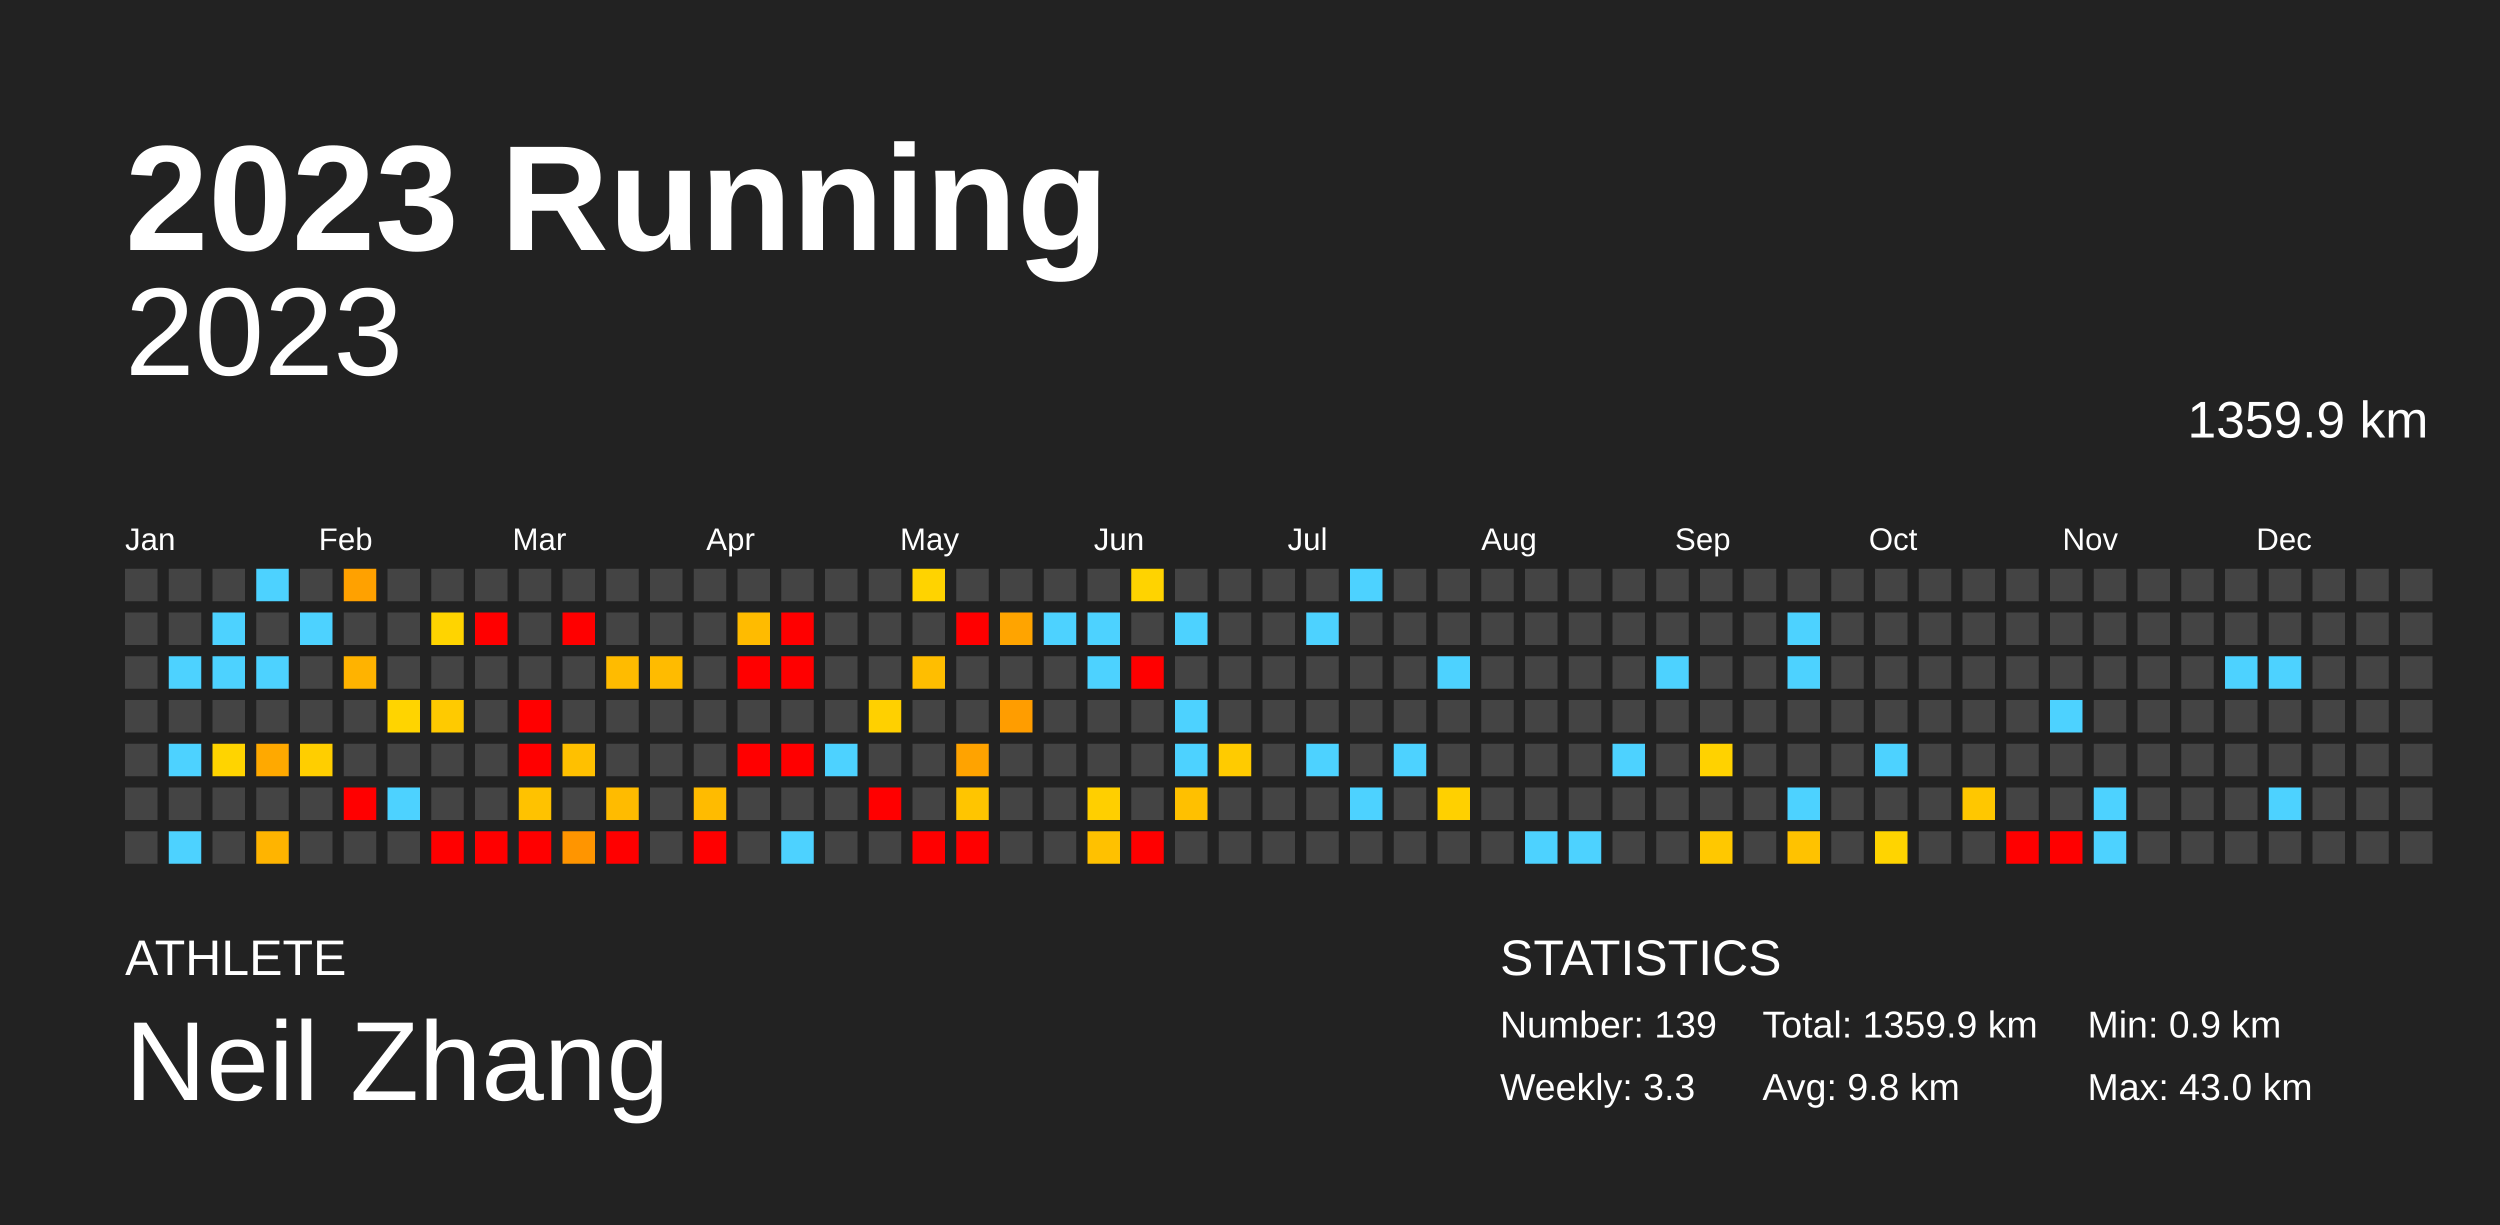
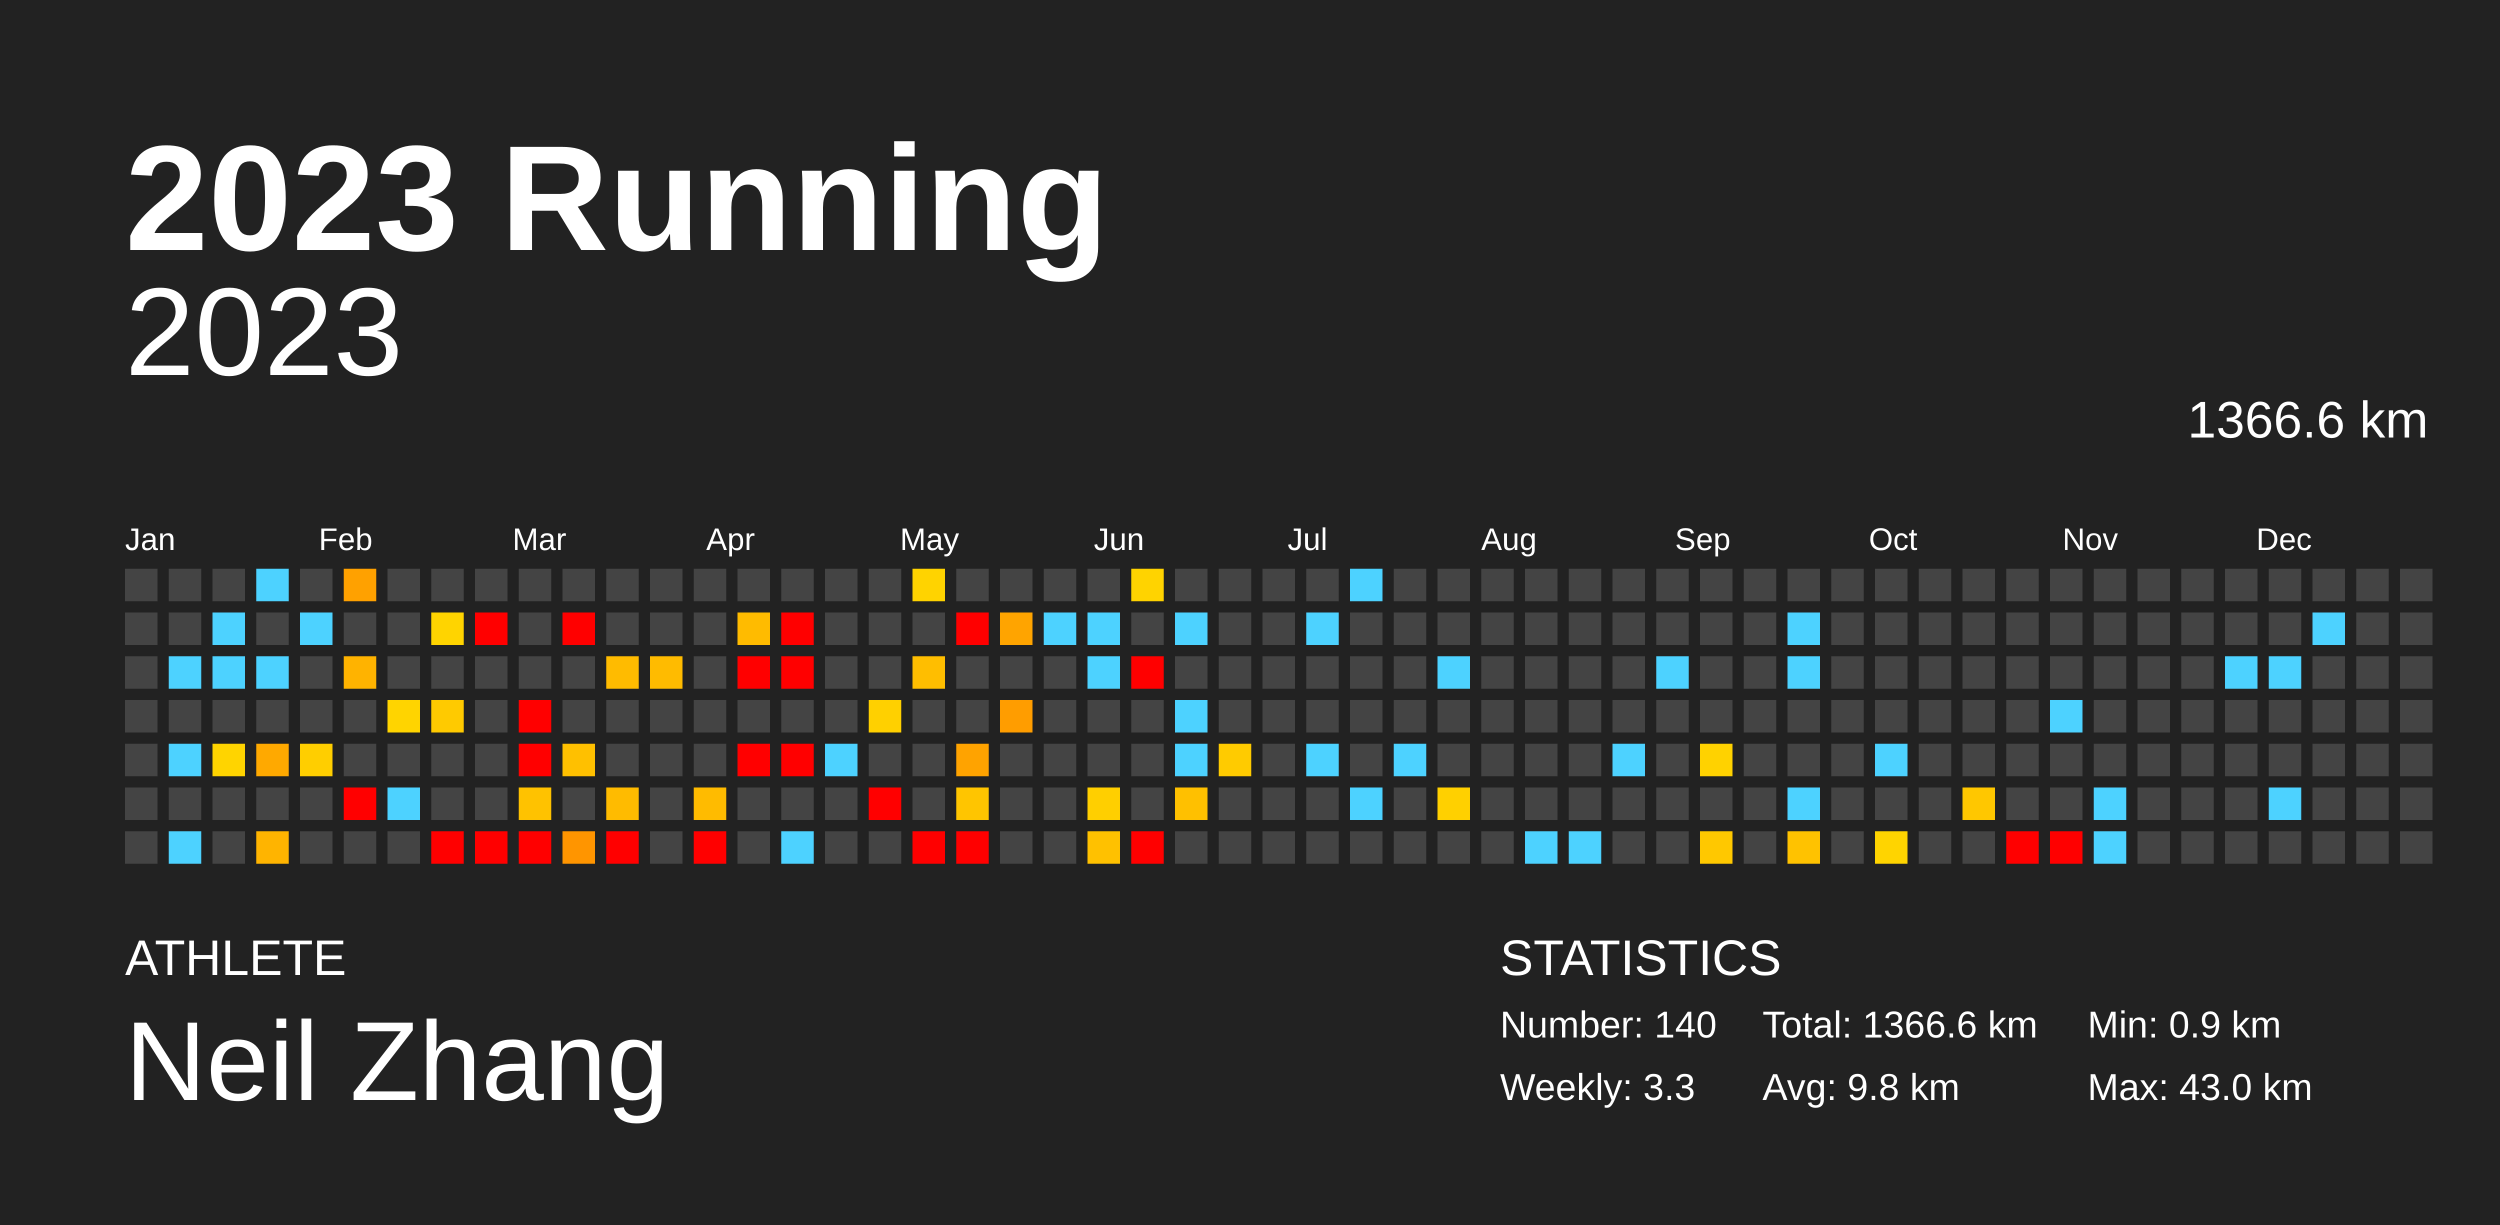
<svg xmlns="http://www.w3.org/2000/svg" baseProfile="full" height="98mm" version="1.1" viewBox="0,0,200,98" width="200mm">
  <defs />
  <rect fill="#222222" height="98" width="200" x="0" y="0" />
  <text fill="#FFFFFF" style="font-size:12px; font-family:Arial; font-weight:bold;" x="10" y="20">2023 Running</text>
  <text fill="#FFFFFF" style="font-size:4px; font-family:Arial" x="10" y="78">ATHLETE</text>
  <text fill="#FFFFFF" style="font-size:9px; font-family:Arial" x="10" y="88">Neil Zhang</text>
  <text fill="#FFFFFF" style="font-size:4px; font-family:Arial" x="120" y="78">STATISTICS</text>
-   <text fill="#FFFFFF" style="font-size:3px; font-family:Arial" x="120" y="83">Number: 139</text>
+   <text fill="#FFFFFF" style="font-size:3px; font-family:Arial" x="120" y="83">Number: 140</text>
  <text fill="#FFFFFF" style="font-size:3px; font-family:Arial" x="120" y="88">Weekly: 3.3</text>
-   <text fill="#FFFFFF" style="font-size:3px; font-family:Arial" x="141" y="83">Total: 1359.9 km</text>
+   <text fill="#FFFFFF" style="font-size:3px; font-family:Arial" x="141" y="83">Total: 1366.6 km</text>
  <text fill="#FFFFFF" style="font-size:3px; font-family:Arial" x="141" y="88">Avg: 9.8 km</text>
  <text fill="#FFFFFF" style="font-size:3px; font-family:Arial" x="167" y="83">Min: 0.9 km</text>
  <text fill="#FFFFFF" style="font-size:3px; font-family:Arial" x="167" y="88">Max: 43.0 km</text>
  <text alignment-baseline="hanging" fill="#FFFFFF" style="font-size:10.0px; font-family:Arial;" x="10" y="30">2023</text>
-   <text alignment-baseline="hanging" fill="#FFFFFF" style="font-size:4.125px; font-family:Arial;" x="175" y="35">1359.9 km</text>
+   <text alignment-baseline="hanging" fill="#FFFFFF" style="font-size:4.125px; font-family:Arial;" x="175" y="35">1366.6 km</text>
  <text fill="#FFFFFF" style="font-size:2.5px; font-family:Arial" x="10.0" y="44">Jan</text>
  <text fill="#FFFFFF" style="font-size:2.5px; font-family:Arial" x="25.5" y="44">Feb</text>
  <text fill="#FFFFFF" style="font-size:2.5px; font-family:Arial" x="41.0" y="44">Mar</text>
  <text fill="#FFFFFF" style="font-size:2.5px; font-family:Arial" x="56.5" y="44">Apr</text>
  <text fill="#FFFFFF" style="font-size:2.5px; font-family:Arial" x="72.0" y="44">May</text>
  <text fill="#FFFFFF" style="font-size:2.5px; font-family:Arial" x="87.5" y="44">Jun</text>
  <text fill="#FFFFFF" style="font-size:2.5px; font-family:Arial" x="103.0" y="44">Jul</text>
  <text fill="#FFFFFF" style="font-size:2.5px; font-family:Arial" x="118.5" y="44">Aug</text>
  <text fill="#FFFFFF" style="font-size:2.5px; font-family:Arial" x="134.0" y="44">Sep</text>
  <text fill="#FFFFFF" style="font-size:2.5px; font-family:Arial" x="149.5" y="44">Oct</text>
  <text fill="#FFFFFF" style="font-size:2.5px; font-family:Arial" x="165.0" y="44">Nov</text>
  <text fill="#FFFFFF" style="font-size:2.5px; font-family:Arial" x="180.5" y="44">Dec</text>
  <rect fill="#444444" height="2.6" width="2.6" x="10.0" y="45.5" />
  <rect fill="#444444" height="2.6" width="2.6" x="10.0" y="49.0" />
  <rect fill="#444444" height="2.6" width="2.6" x="10.0" y="52.5" />
  <rect fill="#444444" height="2.6" width="2.6" x="10.0" y="56.0" />
  <rect fill="#444444" height="2.6" width="2.6" x="10.0" y="59.5" />
  <rect fill="#444444" height="2.6" width="2.6" x="10.0" y="63.0" />
  <rect fill="#444444" height="2.6" width="2.6" x="10.0" y="66.5" />
  <rect fill="#444444" height="2.6" width="2.6" x="13.5" y="45.5" />
  <rect fill="#444444" height="2.6" width="2.6" x="13.5" y="49.0" />
  <rect fill="#4dd2ff" height="2.6" width="2.6" x="13.5" y="52.5" />
  <rect fill="#444444" height="2.6" width="2.6" x="13.5" y="56.0" />
  <rect fill="#4dd2ff" height="2.6" width="2.6" x="13.5" y="59.5" />
  <rect fill="#444444" height="2.6" width="2.6" x="13.5" y="63.0" />
  <rect fill="#4dd2ff" height="2.6" width="2.6" x="13.5" y="66.5" />
  <rect fill="#444444" height="2.6" width="2.6" x="17.0" y="45.5" />
  <rect fill="#4dd2ff" height="2.6" width="2.6" x="17.0" y="49.0" />
  <rect fill="#4dd2ff" height="2.6" width="2.6" x="17.0" y="52.5" />
  <rect fill="#444444" height="2.6" width="2.6" x="17.0" y="56.0" />
  <rect fill="#ffd400" height="2.6" width="2.6" x="17.0" y="59.5" />
  <rect fill="#444444" height="2.6" width="2.6" x="17.0" y="63.0" />
  <rect fill="#444444" height="2.6" width="2.6" x="17.0" y="66.5" />
  <rect fill="#4dd2ff" height="2.6" width="2.6" x="20.5" y="45.5" />
  <rect fill="#444444" height="2.6" width="2.6" x="20.5" y="49.0" />
  <rect fill="#4dd2ff" height="2.6" width="2.6" x="20.5" y="52.5" />
  <rect fill="#444444" height="2.6" width="2.6" x="20.5" y="56.0" />
  <rect fill="#ffa900" height="2.6" width="2.6" x="20.5" y="59.5" />
  <rect fill="#444444" height="2.6" width="2.6" x="20.5" y="63.0" />
  <rect fill="#ffb400" height="2.6" width="2.6" x="20.5" y="66.5" />
  <rect fill="#444444" height="2.6" width="2.6" x="24.0" y="45.5" />
  <rect fill="#4dd2ff" height="2.6" width="2.6" x="24.0" y="49.0" />
  <rect fill="#444444" height="2.6" width="2.6" x="24.0" y="52.5" />
  <rect fill="#444444" height="2.6" width="2.6" x="24.0" y="56.0" />
  <rect fill="#ffce00" height="2.6" width="2.6" x="24.0" y="59.5" />
  <rect fill="#444444" height="2.6" width="2.6" x="24.0" y="63.0" />
  <rect fill="#444444" height="2.6" width="2.6" x="24.0" y="66.5" />
  <rect fill="#ffa100" height="2.6" width="2.6" x="27.5" y="45.5" />
  <rect fill="#444444" height="2.6" width="2.6" x="27.5" y="49.0" />
  <rect fill="#ffb300" height="2.6" width="2.6" x="27.5" y="52.5" />
  <rect fill="#444444" height="2.6" width="2.6" x="27.5" y="56.0" />
  <rect fill="#444444" height="2.6" width="2.6" x="27.5" y="59.5" />
  <rect fill="red" height="2.6" width="2.6" x="27.5" y="63.0" />
  <rect fill="#444444" height="2.6" width="2.6" x="27.5" y="66.5" />
  <rect fill="#444444" height="2.6" width="2.6" x="31.0" y="45.5" />
  <rect fill="#444444" height="2.6" width="2.6" x="31.0" y="49.0" />
  <rect fill="#444444" height="2.6" width="2.6" x="31.0" y="52.5" />
  <rect fill="#ffd400" height="2.6" width="2.6" x="31.0" y="56.0" />
  <rect fill="#444444" height="2.6" width="2.6" x="31.0" y="59.5" />
  <rect fill="#4dd2ff" height="2.6" width="2.6" x="31.0" y="63.0" />
  <rect fill="#444444" height="2.6" width="2.6" x="31.0" y="66.5" />
  <rect fill="#444444" height="2.6" width="2.6" x="34.5" y="45.5" />
  <rect fill="#ffd400" height="2.6" width="2.6" x="34.5" y="49.0" />
  <rect fill="#444444" height="2.6" width="2.6" x="34.5" y="52.5" />
  <rect fill="#ffca00" height="2.6" width="2.6" x="34.5" y="56.0" />
  <rect fill="#444444" height="2.6" width="2.6" x="34.5" y="59.5" />
  <rect fill="#444444" height="2.6" width="2.6" x="34.5" y="63.0" />
  <rect fill="red" height="2.6" width="2.6" x="34.5" y="66.5" />
  <rect fill="#444444" height="2.6" width="2.6" x="38.0" y="45.5" />
  <rect fill="red" height="2.6" width="2.6" x="38.0" y="49.0" />
  <rect fill="#444444" height="2.6" width="2.6" x="38.0" y="52.5" />
  <rect fill="#444444" height="2.6" width="2.6" x="38.0" y="56.0" />
  <rect fill="#444444" height="2.6" width="2.6" x="38.0" y="59.5" />
  <rect fill="#444444" height="2.6" width="2.6" x="38.0" y="63.0" />
  <rect fill="red" height="2.6" width="2.6" x="38.0" y="66.5" />
  <rect fill="#444444" height="2.6" width="2.6" x="41.5" y="45.5" />
  <rect fill="#444444" height="2.6" width="2.6" x="41.5" y="49.0" />
  <rect fill="#444444" height="2.6" width="2.6" x="41.5" y="52.5" />
  <rect fill="red" height="2.6" width="2.6" x="41.5" y="56.0" />
  <rect fill="red" height="2.6" width="2.6" x="41.5" y="59.5" />
  <rect fill="#ffc200" height="2.6" width="2.6" x="41.5" y="63.0" />
  <rect fill="red" height="2.6" width="2.6" x="41.5" y="66.5" />
  <rect fill="#444444" height="2.6" width="2.6" x="45.0" y="45.5" />
  <rect fill="red" height="2.6" width="2.6" x="45.0" y="49.0" />
  <rect fill="#444444" height="2.6" width="2.6" x="45.0" y="52.5" />
  <rect fill="#444444" height="2.6" width="2.6" x="45.0" y="56.0" />
  <rect fill="#ffc000" height="2.6" width="2.6" x="45.0" y="59.5" />
  <rect fill="#444444" height="2.6" width="2.6" x="45.0" y="63.0" />
  <rect fill="#ff9500" height="2.6" width="2.6" x="45.0" y="66.5" />
  <rect fill="#444444" height="2.6" width="2.6" x="48.5" y="45.5" />
  <rect fill="#444444" height="2.6" width="2.6" x="48.5" y="49.0" />
  <rect fill="#ffbb00" height="2.6" width="2.6" x="48.5" y="52.5" />
  <rect fill="#444444" height="2.6" width="2.6" x="48.5" y="56.0" />
  <rect fill="#444444" height="2.6" width="2.6" x="48.5" y="59.5" />
  <rect fill="#ffbb00" height="2.6" width="2.6" x="48.5" y="63.0" />
  <rect fill="red" height="2.6" width="2.6" x="48.5" y="66.5" />
  <rect fill="#444444" height="2.6" width="2.6" x="52.0" y="45.5" />
  <rect fill="#444444" height="2.6" width="2.6" x="52.0" y="49.0" />
  <rect fill="#ffbb00" height="2.6" width="2.6" x="52.0" y="52.5" />
  <rect fill="#444444" height="2.6" width="2.6" x="52.0" y="56.0" />
  <rect fill="#444444" height="2.6" width="2.6" x="52.0" y="59.5" />
  <rect fill="#444444" height="2.6" width="2.6" x="52.0" y="63.0" />
  <rect fill="#444444" height="2.6" width="2.6" x="52.0" y="66.5" />
  <rect fill="#444444" height="2.6" width="2.6" x="55.5" y="45.5" />
  <rect fill="#444444" height="2.6" width="2.6" x="55.5" y="49.0" />
  <rect fill="#444444" height="2.6" width="2.6" x="55.5" y="52.5" />
  <rect fill="#444444" height="2.6" width="2.6" x="55.5" y="56.0" />
  <rect fill="#444444" height="2.6" width="2.6" x="55.5" y="59.5" />
  <rect fill="#ffbb00" height="2.6" width="2.6" x="55.5" y="63.0" />
  <rect fill="red" height="2.6" width="2.6" x="55.5" y="66.5" />
  <rect fill="#444444" height="2.6" width="2.6" x="59.0" y="45.5" />
  <rect fill="#ffbb00" height="2.6" width="2.6" x="59.0" y="49.0" />
  <rect fill="red" height="2.6" width="2.6" x="59.0" y="52.5" />
  <rect fill="#444444" height="2.6" width="2.6" x="59.0" y="56.0" />
  <rect fill="red" height="2.6" width="2.6" x="59.0" y="59.5" />
  <rect fill="#444444" height="2.6" width="2.6" x="59.0" y="63.0" />
  <rect fill="#444444" height="2.6" width="2.6" x="59.0" y="66.5" />
  <rect fill="#444444" height="2.6" width="2.6" x="62.5" y="45.5" />
  <rect fill="red" height="2.6" width="2.6" x="62.5" y="49.0" />
  <rect fill="red" height="2.6" width="2.6" x="62.5" y="52.5" />
  <rect fill="#444444" height="2.6" width="2.6" x="62.5" y="56.0" />
  <rect fill="red" height="2.6" width="2.6" x="62.5" y="59.5" />
  <rect fill="#444444" height="2.6" width="2.6" x="62.5" y="63.0" />
  <rect fill="#4dd2ff" height="2.6" width="2.6" x="62.5" y="66.5" />
  <rect fill="#444444" height="2.6" width="2.6" x="66.0" y="45.5" />
  <rect fill="#444444" height="2.6" width="2.6" x="66.0" y="49.0" />
  <rect fill="#444444" height="2.6" width="2.6" x="66.0" y="52.5" />
  <rect fill="#444444" height="2.6" width="2.6" x="66.0" y="56.0" />
  <rect fill="#4dd2ff" height="2.6" width="2.6" x="66.0" y="59.5" />
  <rect fill="#444444" height="2.6" width="2.6" x="66.0" y="63.0" />
  <rect fill="#444444" height="2.6" width="2.6" x="66.0" y="66.5" />
  <rect fill="#444444" height="2.6" width="2.6" x="69.5" y="45.5" />
  <rect fill="#444444" height="2.6" width="2.6" x="69.5" y="49.0" />
  <rect fill="#444444" height="2.6" width="2.6" x="69.5" y="52.5" />
  <rect fill="#ffd000" height="2.6" width="2.6" x="69.5" y="56.0" />
  <rect fill="#444444" height="2.6" width="2.6" x="69.5" y="59.5" />
  <rect fill="red" height="2.6" width="2.6" x="69.5" y="63.0" />
  <rect fill="#444444" height="2.6" width="2.6" x="69.5" y="66.5" />
  <rect fill="#ffd300" height="2.6" width="2.6" x="73.0" y="45.5" />
  <rect fill="#444444" height="2.6" width="2.6" x="73.0" y="49.0" />
  <rect fill="#ffbe00" height="2.6" width="2.6" x="73.0" y="52.5" />
  <rect fill="#444444" height="2.6" width="2.6" x="73.0" y="56.0" />
  <rect fill="#444444" height="2.6" width="2.6" x="73.0" y="59.5" />
  <rect fill="#444444" height="2.6" width="2.6" x="73.0" y="63.0" />
  <rect fill="red" height="2.6" width="2.6" x="73.0" y="66.5" />
  <rect fill="#444444" height="2.6" width="2.6" x="76.5" y="45.5" />
  <rect fill="red" height="2.6" width="2.6" x="76.5" y="49.0" />
  <rect fill="#444444" height="2.6" width="2.6" x="76.5" y="52.5" />
  <rect fill="#444444" height="2.6" width="2.6" x="76.5" y="56.0" />
  <rect fill="#ffa300" height="2.6" width="2.6" x="76.5" y="59.5" />
  <rect fill="#ffc500" height="2.6" width="2.6" x="76.5" y="63.0" />
  <rect fill="red" height="2.6" width="2.6" x="76.5" y="66.5" />
  <rect fill="#444444" height="2.6" width="2.6" x="80.0" y="45.5" />
  <rect fill="#ffa400" height="2.6" width="2.6" x="80.0" y="49.0" />
  <rect fill="#444444" height="2.6" width="2.6" x="80.0" y="52.5" />
  <rect fill="#ff9d00" height="2.6" width="2.6" x="80.0" y="56.0" />
  <rect fill="#444444" height="2.6" width="2.6" x="80.0" y="59.5" />
  <rect fill="#444444" height="2.6" width="2.6" x="80.0" y="63.0" />
  <rect fill="#444444" height="2.6" width="2.6" x="80.0" y="66.5" />
  <rect fill="#444444" height="2.6" width="2.6" x="83.5" y="45.5" />
  <rect fill="#4dd2ff" height="2.6" width="2.6" x="83.5" y="49.0" />
  <rect fill="#444444" height="2.6" width="2.6" x="83.5" y="52.5" />
  <rect fill="#444444" height="2.6" width="2.6" x="83.5" y="56.0" />
  <rect fill="#444444" height="2.6" width="2.6" x="83.5" y="59.5" />
  <rect fill="#444444" height="2.6" width="2.6" x="83.5" y="63.0" />
  <rect fill="#444444" height="2.6" width="2.6" x="83.5" y="66.5" />
  <rect fill="#444444" height="2.6" width="2.6" x="87.0" y="45.5" />
  <rect fill="#4dd2ff" height="2.6" width="2.6" x="87.0" y="49.0" />
  <rect fill="#4dd2ff" height="2.6" width="2.6" x="87.0" y="52.5" />
  <rect fill="#444444" height="2.6" width="2.6" x="87.0" y="56.0" />
  <rect fill="#444444" height="2.6" width="2.6" x="87.0" y="59.5" />
  <rect fill="#ffcf00" height="2.6" width="2.6" x="87.0" y="63.0" />
  <rect fill="#ffc100" height="2.6" width="2.6" x="87.0" y="66.5" />
  <rect fill="#ffd300" height="2.6" width="2.6" x="90.5" y="45.5" />
  <rect fill="#444444" height="2.6" width="2.6" x="90.5" y="49.0" />
  <rect fill="red" height="2.6" width="2.6" x="90.5" y="52.5" />
  <rect fill="#444444" height="2.6" width="2.6" x="90.5" y="56.0" />
  <rect fill="#444444" height="2.6" width="2.6" x="90.5" y="59.5" />
  <rect fill="#444444" height="2.6" width="2.6" x="90.5" y="63.0" />
  <rect fill="red" height="2.6" width="2.6" x="90.5" y="66.5" />
  <rect fill="#444444" height="2.6" width="2.6" x="94.0" y="45.5" />
  <rect fill="#4dd2ff" height="2.6" width="2.6" x="94.0" y="49.0" />
  <rect fill="#444444" height="2.6" width="2.6" x="94.0" y="52.5" />
  <rect fill="#4dd2ff" height="2.6" width="2.6" x="94.0" y="56.0" />
  <rect fill="#4dd2ff" height="2.6" width="2.6" x="94.0" y="59.5" />
  <rect fill="#ffc000" height="2.6" width="2.6" x="94.0" y="63.0" />
  <rect fill="#444444" height="2.6" width="2.6" x="94.0" y="66.5" />
  <rect fill="#444444" height="2.6" width="2.6" x="97.5" y="45.5" />
  <rect fill="#444444" height="2.6" width="2.6" x="97.5" y="49.0" />
  <rect fill="#444444" height="2.6" width="2.6" x="97.5" y="52.5" />
  <rect fill="#444444" height="2.6" width="2.6" x="97.5" y="56.0" />
  <rect fill="#ffcb00" height="2.6" width="2.6" x="97.5" y="59.5" />
  <rect fill="#444444" height="2.6" width="2.6" x="97.5" y="63.0" />
  <rect fill="#444444" height="2.6" width="2.6" x="97.5" y="66.5" />
  <rect fill="#444444" height="2.6" width="2.6" x="101.0" y="45.5" />
  <rect fill="#444444" height="2.6" width="2.6" x="101.0" y="49.0" />
  <rect fill="#444444" height="2.6" width="2.6" x="101.0" y="52.5" />
  <rect fill="#444444" height="2.6" width="2.6" x="101.0" y="56.0" />
  <rect fill="#444444" height="2.6" width="2.6" x="101.0" y="59.5" />
  <rect fill="#444444" height="2.6" width="2.6" x="101.0" y="63.0" />
  <rect fill="#444444" height="2.6" width="2.6" x="101.0" y="66.5" />
  <rect fill="#444444" height="2.6" width="2.6" x="104.5" y="45.5" />
  <rect fill="#4dd2ff" height="2.6" width="2.6" x="104.5" y="49.0" />
  <rect fill="#444444" height="2.6" width="2.6" x="104.5" y="52.5" />
  <rect fill="#444444" height="2.6" width="2.6" x="104.5" y="56.0" />
  <rect fill="#4dd2ff" height="2.6" width="2.6" x="104.5" y="59.5" />
  <rect fill="#444444" height="2.6" width="2.6" x="104.5" y="63.0" />
  <rect fill="#444444" height="2.6" width="2.6" x="104.5" y="66.5" />
  <rect fill="#4dd2ff" height="2.6" width="2.6" x="108.0" y="45.5" />
  <rect fill="#444444" height="2.6" width="2.6" x="108.0" y="49.0" />
  <rect fill="#444444" height="2.6" width="2.6" x="108.0" y="52.5" />
  <rect fill="#444444" height="2.6" width="2.6" x="108.0" y="56.0" />
  <rect fill="#444444" height="2.6" width="2.6" x="108.0" y="59.5" />
  <rect fill="#4dd2ff" height="2.6" width="2.6" x="108.0" y="63.0" />
  <rect fill="#444444" height="2.6" width="2.6" x="108.0" y="66.5" />
  <rect fill="#444444" height="2.6" width="2.6" x="111.5" y="45.5" />
  <rect fill="#444444" height="2.6" width="2.6" x="111.5" y="49.0" />
  <rect fill="#444444" height="2.6" width="2.6" x="111.5" y="52.5" />
  <rect fill="#444444" height="2.6" width="2.6" x="111.5" y="56.0" />
  <rect fill="#4dd2ff" height="2.6" width="2.6" x="111.5" y="59.5" />
  <rect fill="#444444" height="2.6" width="2.6" x="111.5" y="63.0" />
  <rect fill="#444444" height="2.6" width="2.6" x="111.5" y="66.5" />
  <rect fill="#444444" height="2.6" width="2.6" x="115.0" y="45.5" />
  <rect fill="#444444" height="2.6" width="2.6" x="115.0" y="49.0" />
  <rect fill="#4dd2ff" height="2.6" width="2.6" x="115.0" y="52.5" />
  <rect fill="#444444" height="2.6" width="2.6" x="115.0" y="56.0" />
  <rect fill="#444444" height="2.6" width="2.6" x="115.0" y="59.5" />
  <rect fill="#ffd000" height="2.6" width="2.6" x="115.0" y="63.0" />
  <rect fill="#444444" height="2.6" width="2.6" x="115.0" y="66.5" />
  <rect fill="#444444" height="2.6" width="2.6" x="118.5" y="45.5" />
  <rect fill="#444444" height="2.6" width="2.6" x="118.5" y="49.0" />
  <rect fill="#444444" height="2.6" width="2.6" x="118.5" y="52.5" />
  <rect fill="#444444" height="2.6" width="2.6" x="118.5" y="56.0" />
  <rect fill="#444444" height="2.6" width="2.6" x="118.5" y="59.5" />
  <rect fill="#444444" height="2.6" width="2.6" x="118.5" y="63.0" />
  <rect fill="#444444" height="2.6" width="2.6" x="118.5" y="66.5" />
  <rect fill="#444444" height="2.6" width="2.6" x="122.0" y="45.5" />
  <rect fill="#444444" height="2.6" width="2.6" x="122.0" y="49.0" />
  <rect fill="#444444" height="2.6" width="2.6" x="122.0" y="52.5" />
  <rect fill="#444444" height="2.6" width="2.6" x="122.0" y="56.0" />
  <rect fill="#444444" height="2.6" width="2.6" x="122.0" y="59.5" />
  <rect fill="#444444" height="2.6" width="2.6" x="122.0" y="63.0" />
  <rect fill="#4dd2ff" height="2.6" width="2.6" x="122.0" y="66.5" />
  <rect fill="#444444" height="2.6" width="2.6" x="125.5" y="45.5" />
  <rect fill="#444444" height="2.6" width="2.6" x="125.5" y="49.0" />
  <rect fill="#444444" height="2.6" width="2.6" x="125.5" y="52.5" />
  <rect fill="#444444" height="2.6" width="2.6" x="125.5" y="56.0" />
  <rect fill="#444444" height="2.6" width="2.6" x="125.5" y="59.5" />
  <rect fill="#444444" height="2.6" width="2.6" x="125.5" y="63.0" />
  <rect fill="#4dd2ff" height="2.6" width="2.6" x="125.5" y="66.5" />
  <rect fill="#444444" height="2.6" width="2.6" x="129.0" y="45.5" />
  <rect fill="#444444" height="2.6" width="2.6" x="129.0" y="49.0" />
  <rect fill="#444444" height="2.6" width="2.6" x="129.0" y="52.5" />
  <rect fill="#444444" height="2.6" width="2.6" x="129.0" y="56.0" />
  <rect fill="#4dd2ff" height="2.6" width="2.6" x="129.0" y="59.5" />
  <rect fill="#444444" height="2.6" width="2.6" x="129.0" y="63.0" />
  <rect fill="#444444" height="2.6" width="2.6" x="129.0" y="66.5" />
  <rect fill="#444444" height="2.6" width="2.6" x="132.5" y="45.5" />
  <rect fill="#444444" height="2.6" width="2.6" x="132.5" y="49.0" />
  <rect fill="#4dd2ff" height="2.6" width="2.6" x="132.5" y="52.5" />
  <rect fill="#444444" height="2.6" width="2.6" x="132.5" y="56.0" />
  <rect fill="#444444" height="2.6" width="2.6" x="132.5" y="59.5" />
  <rect fill="#444444" height="2.6" width="2.6" x="132.5" y="63.0" />
  <rect fill="#444444" height="2.6" width="2.6" x="132.5" y="66.5" />
  <rect fill="#444444" height="2.6" width="2.6" x="136.0" y="45.5" />
  <rect fill="#444444" height="2.6" width="2.6" x="136.0" y="49.0" />
  <rect fill="#444444" height="2.6" width="2.6" x="136.0" y="52.5" />
  <rect fill="#444444" height="2.6" width="2.6" x="136.0" y="56.0" />
  <rect fill="#ffd200" height="2.6" width="2.6" x="136.0" y="59.5" />
  <rect fill="#444444" height="2.6" width="2.6" x="136.0" y="63.0" />
  <rect fill="#ffc800" height="2.6" width="2.6" x="136.0" y="66.5" />
  <rect fill="#444444" height="2.6" width="2.6" x="139.5" y="45.5" />
  <rect fill="#444444" height="2.6" width="2.6" x="139.5" y="49.0" />
  <rect fill="#444444" height="2.6" width="2.6" x="139.5" y="52.5" />
  <rect fill="#444444" height="2.6" width="2.6" x="139.5" y="56.0" />
  <rect fill="#444444" height="2.6" width="2.6" x="139.5" y="59.5" />
  <rect fill="#444444" height="2.6" width="2.6" x="139.5" y="63.0" />
  <rect fill="#444444" height="2.6" width="2.6" x="139.5" y="66.5" />
  <rect fill="#444444" height="2.6" width="2.6" x="143.0" y="45.5" />
  <rect fill="#4dd2ff" height="2.6" width="2.6" x="143.0" y="49.0" />
  <rect fill="#4dd2ff" height="2.6" width="2.6" x="143.0" y="52.5" />
  <rect fill="#444444" height="2.6" width="2.6" x="143.0" y="56.0" />
  <rect fill="#444444" height="2.6" width="2.6" x="143.0" y="59.5" />
  <rect fill="#4dd2ff" height="2.6" width="2.6" x="143.0" y="63.0" />
  <rect fill="#ffc200" height="2.6" width="2.6" x="143.0" y="66.5" />
  <rect fill="#444444" height="2.6" width="2.6" x="146.5" y="45.5" />
  <rect fill="#444444" height="2.6" width="2.6" x="146.5" y="49.0" />
  <rect fill="#444444" height="2.6" width="2.6" x="146.5" y="52.5" />
  <rect fill="#444444" height="2.6" width="2.6" x="146.5" y="56.0" />
  <rect fill="#444444" height="2.6" width="2.6" x="146.5" y="59.5" />
  <rect fill="#444444" height="2.6" width="2.6" x="146.5" y="63.0" />
  <rect fill="#444444" height="2.6" width="2.6" x="146.5" y="66.5" />
  <rect fill="#444444" height="2.6" width="2.6" x="150.0" y="45.5" />
  <rect fill="#444444" height="2.6" width="2.6" x="150.0" y="49.0" />
  <rect fill="#444444" height="2.6" width="2.6" x="150.0" y="52.5" />
  <rect fill="#444444" height="2.6" width="2.6" x="150.0" y="56.0" />
  <rect fill="#4dd2ff" height="2.6" width="2.6" x="150.0" y="59.5" />
  <rect fill="#444444" height="2.6" width="2.6" x="150.0" y="63.0" />
  <rect fill="#ffd400" height="2.6" width="2.6" x="150.0" y="66.5" />
  <rect fill="#444444" height="2.6" width="2.6" x="153.5" y="45.5" />
  <rect fill="#444444" height="2.6" width="2.6" x="153.5" y="49.0" />
  <rect fill="#444444" height="2.6" width="2.6" x="153.5" y="52.5" />
  <rect fill="#444444" height="2.6" width="2.6" x="153.5" y="56.0" />
  <rect fill="#444444" height="2.6" width="2.6" x="153.5" y="59.5" />
  <rect fill="#444444" height="2.6" width="2.6" x="153.5" y="63.0" />
  <rect fill="#444444" height="2.6" width="2.6" x="153.5" y="66.5" />
  <rect fill="#444444" height="2.6" width="2.6" x="157.0" y="45.5" />
  <rect fill="#444444" height="2.6" width="2.6" x="157.0" y="49.0" />
  <rect fill="#444444" height="2.6" width="2.6" x="157.0" y="52.5" />
  <rect fill="#444444" height="2.6" width="2.6" x="157.0" y="56.0" />
  <rect fill="#444444" height="2.6" width="2.6" x="157.0" y="59.5" />
  <rect fill="#ffc700" height="2.6" width="2.6" x="157.0" y="63.0" />
  <rect fill="#444444" height="2.6" width="2.6" x="157.0" y="66.5" />
  <rect fill="#444444" height="2.6" width="2.6" x="160.5" y="45.5" />
  <rect fill="#444444" height="2.6" width="2.6" x="160.5" y="49.0" />
  <rect fill="#444444" height="2.6" width="2.6" x="160.5" y="52.5" />
  <rect fill="#444444" height="2.6" width="2.6" x="160.5" y="56.0" />
  <rect fill="#444444" height="2.6" width="2.6" x="160.5" y="59.5" />
  <rect fill="#444444" height="2.6" width="2.6" x="160.5" y="63.0" />
  <rect fill="red" height="2.6" width="2.6" x="160.5" y="66.5" />
  <rect fill="#444444" height="2.6" width="2.6" x="164.0" y="45.5" />
  <rect fill="#444444" height="2.6" width="2.6" x="164.0" y="49.0" />
  <rect fill="#444444" height="2.6" width="2.6" x="164.0" y="52.5" />
  <rect fill="#4dd2ff" height="2.6" width="2.6" x="164.0" y="56.0" />
  <rect fill="#444444" height="2.6" width="2.6" x="164.0" y="59.5" />
  <rect fill="#444444" height="2.6" width="2.6" x="164.0" y="63.0" />
  <rect fill="red" height="2.6" width="2.6" x="164.0" y="66.5" />
  <rect fill="#444444" height="2.6" width="2.6" x="167.5" y="45.5" />
  <rect fill="#444444" height="2.6" width="2.6" x="167.5" y="49.0" />
  <rect fill="#444444" height="2.6" width="2.6" x="167.5" y="52.5" />
  <rect fill="#444444" height="2.6" width="2.6" x="167.5" y="56.0" />
  <rect fill="#444444" height="2.6" width="2.6" x="167.5" y="59.5" />
  <rect fill="#4dd2ff" height="2.6" width="2.6" x="167.5" y="63.0" />
  <rect fill="#4dd2ff" height="2.6" width="2.6" x="167.5" y="66.5" />
  <rect fill="#444444" height="2.6" width="2.6" x="171.0" y="45.5" />
  <rect fill="#444444" height="2.6" width="2.6" x="171.0" y="49.0" />
  <rect fill="#444444" height="2.6" width="2.6" x="171.0" y="52.5" />
  <rect fill="#444444" height="2.6" width="2.6" x="171.0" y="56.0" />
  <rect fill="#444444" height="2.6" width="2.6" x="171.0" y="59.5" />
  <rect fill="#444444" height="2.6" width="2.6" x="171.0" y="63.0" />
  <rect fill="#444444" height="2.6" width="2.6" x="171.0" y="66.5" />
  <rect fill="#444444" height="2.6" width="2.6" x="174.5" y="45.5" />
  <rect fill="#444444" height="2.6" width="2.6" x="174.5" y="49.0" />
  <rect fill="#444444" height="2.6" width="2.6" x="174.5" y="52.5" />
  <rect fill="#444444" height="2.6" width="2.6" x="174.5" y="56.0" />
  <rect fill="#444444" height="2.6" width="2.6" x="174.5" y="59.5" />
  <rect fill="#444444" height="2.6" width="2.6" x="174.5" y="63.0" />
  <rect fill="#444444" height="2.6" width="2.6" x="174.5" y="66.5" />
  <rect fill="#444444" height="2.6" width="2.6" x="178.0" y="45.5" />
  <rect fill="#444444" height="2.6" width="2.6" x="178.0" y="49.0" />
  <rect fill="#4dd2ff" height="2.6" width="2.6" x="178.0" y="52.5" />
  <rect fill="#444444" height="2.6" width="2.6" x="178.0" y="56.0" />
  <rect fill="#444444" height="2.6" width="2.6" x="178.0" y="59.5" />
  <rect fill="#444444" height="2.6" width="2.6" x="178.0" y="63.0" />
  <rect fill="#444444" height="2.6" width="2.6" x="178.0" y="66.5" />
  <rect fill="#444444" height="2.6" width="2.6" x="181.5" y="45.5" />
  <rect fill="#444444" height="2.6" width="2.6" x="181.5" y="49.0" />
  <rect fill="#4dd2ff" height="2.6" width="2.6" x="181.5" y="52.5" />
  <rect fill="#444444" height="2.6" width="2.6" x="181.5" y="56.0" />
  <rect fill="#444444" height="2.6" width="2.6" x="181.5" y="59.5" />
  <rect fill="#4dd2ff" height="2.6" width="2.6" x="181.5" y="63.0" />
  <rect fill="#444444" height="2.6" width="2.6" x="181.5" y="66.5" />
  <rect fill="#444444" height="2.6" width="2.6" x="185.0" y="45.5" />
-   <rect fill="#444444" height="2.6" width="2.6" x="185.0" y="49.0" />
+   <rect fill="#4dd2ff" height="2.6" width="2.6" x="185.0" y="49.0" />
  <rect fill="#444444" height="2.6" width="2.6" x="185.0" y="52.5" />
  <rect fill="#444444" height="2.6" width="2.6" x="185.0" y="56.0" />
  <rect fill="#444444" height="2.6" width="2.6" x="185.0" y="59.5" />
  <rect fill="#444444" height="2.6" width="2.6" x="185.0" y="63.0" />
  <rect fill="#444444" height="2.6" width="2.6" x="185.0" y="66.5" />
  <rect fill="#444444" height="2.6" width="2.6" x="188.5" y="45.5" />
  <rect fill="#444444" height="2.6" width="2.6" x="188.5" y="49.0" />
  <rect fill="#444444" height="2.6" width="2.6" x="188.5" y="52.5" />
  <rect fill="#444444" height="2.6" width="2.6" x="188.5" y="56.0" />
  <rect fill="#444444" height="2.6" width="2.6" x="188.5" y="59.5" />
  <rect fill="#444444" height="2.6" width="2.6" x="188.5" y="63.0" />
  <rect fill="#444444" height="2.6" width="2.6" x="188.5" y="66.5" />
  <rect fill="#444444" height="2.6" width="2.6" x="192.0" y="45.5" />
  <rect fill="#444444" height="2.6" width="2.6" x="192.0" y="49.0" />
  <rect fill="#444444" height="2.6" width="2.6" x="192.0" y="52.5" />
  <rect fill="#444444" height="2.6" width="2.6" x="192.0" y="56.0" />
  <rect fill="#444444" height="2.6" width="2.6" x="192.0" y="59.5" />
  <rect fill="#444444" height="2.6" width="2.6" x="192.0" y="63.0" />
  <rect fill="#444444" height="2.6" width="2.6" x="192.0" y="66.5" />
</svg>
